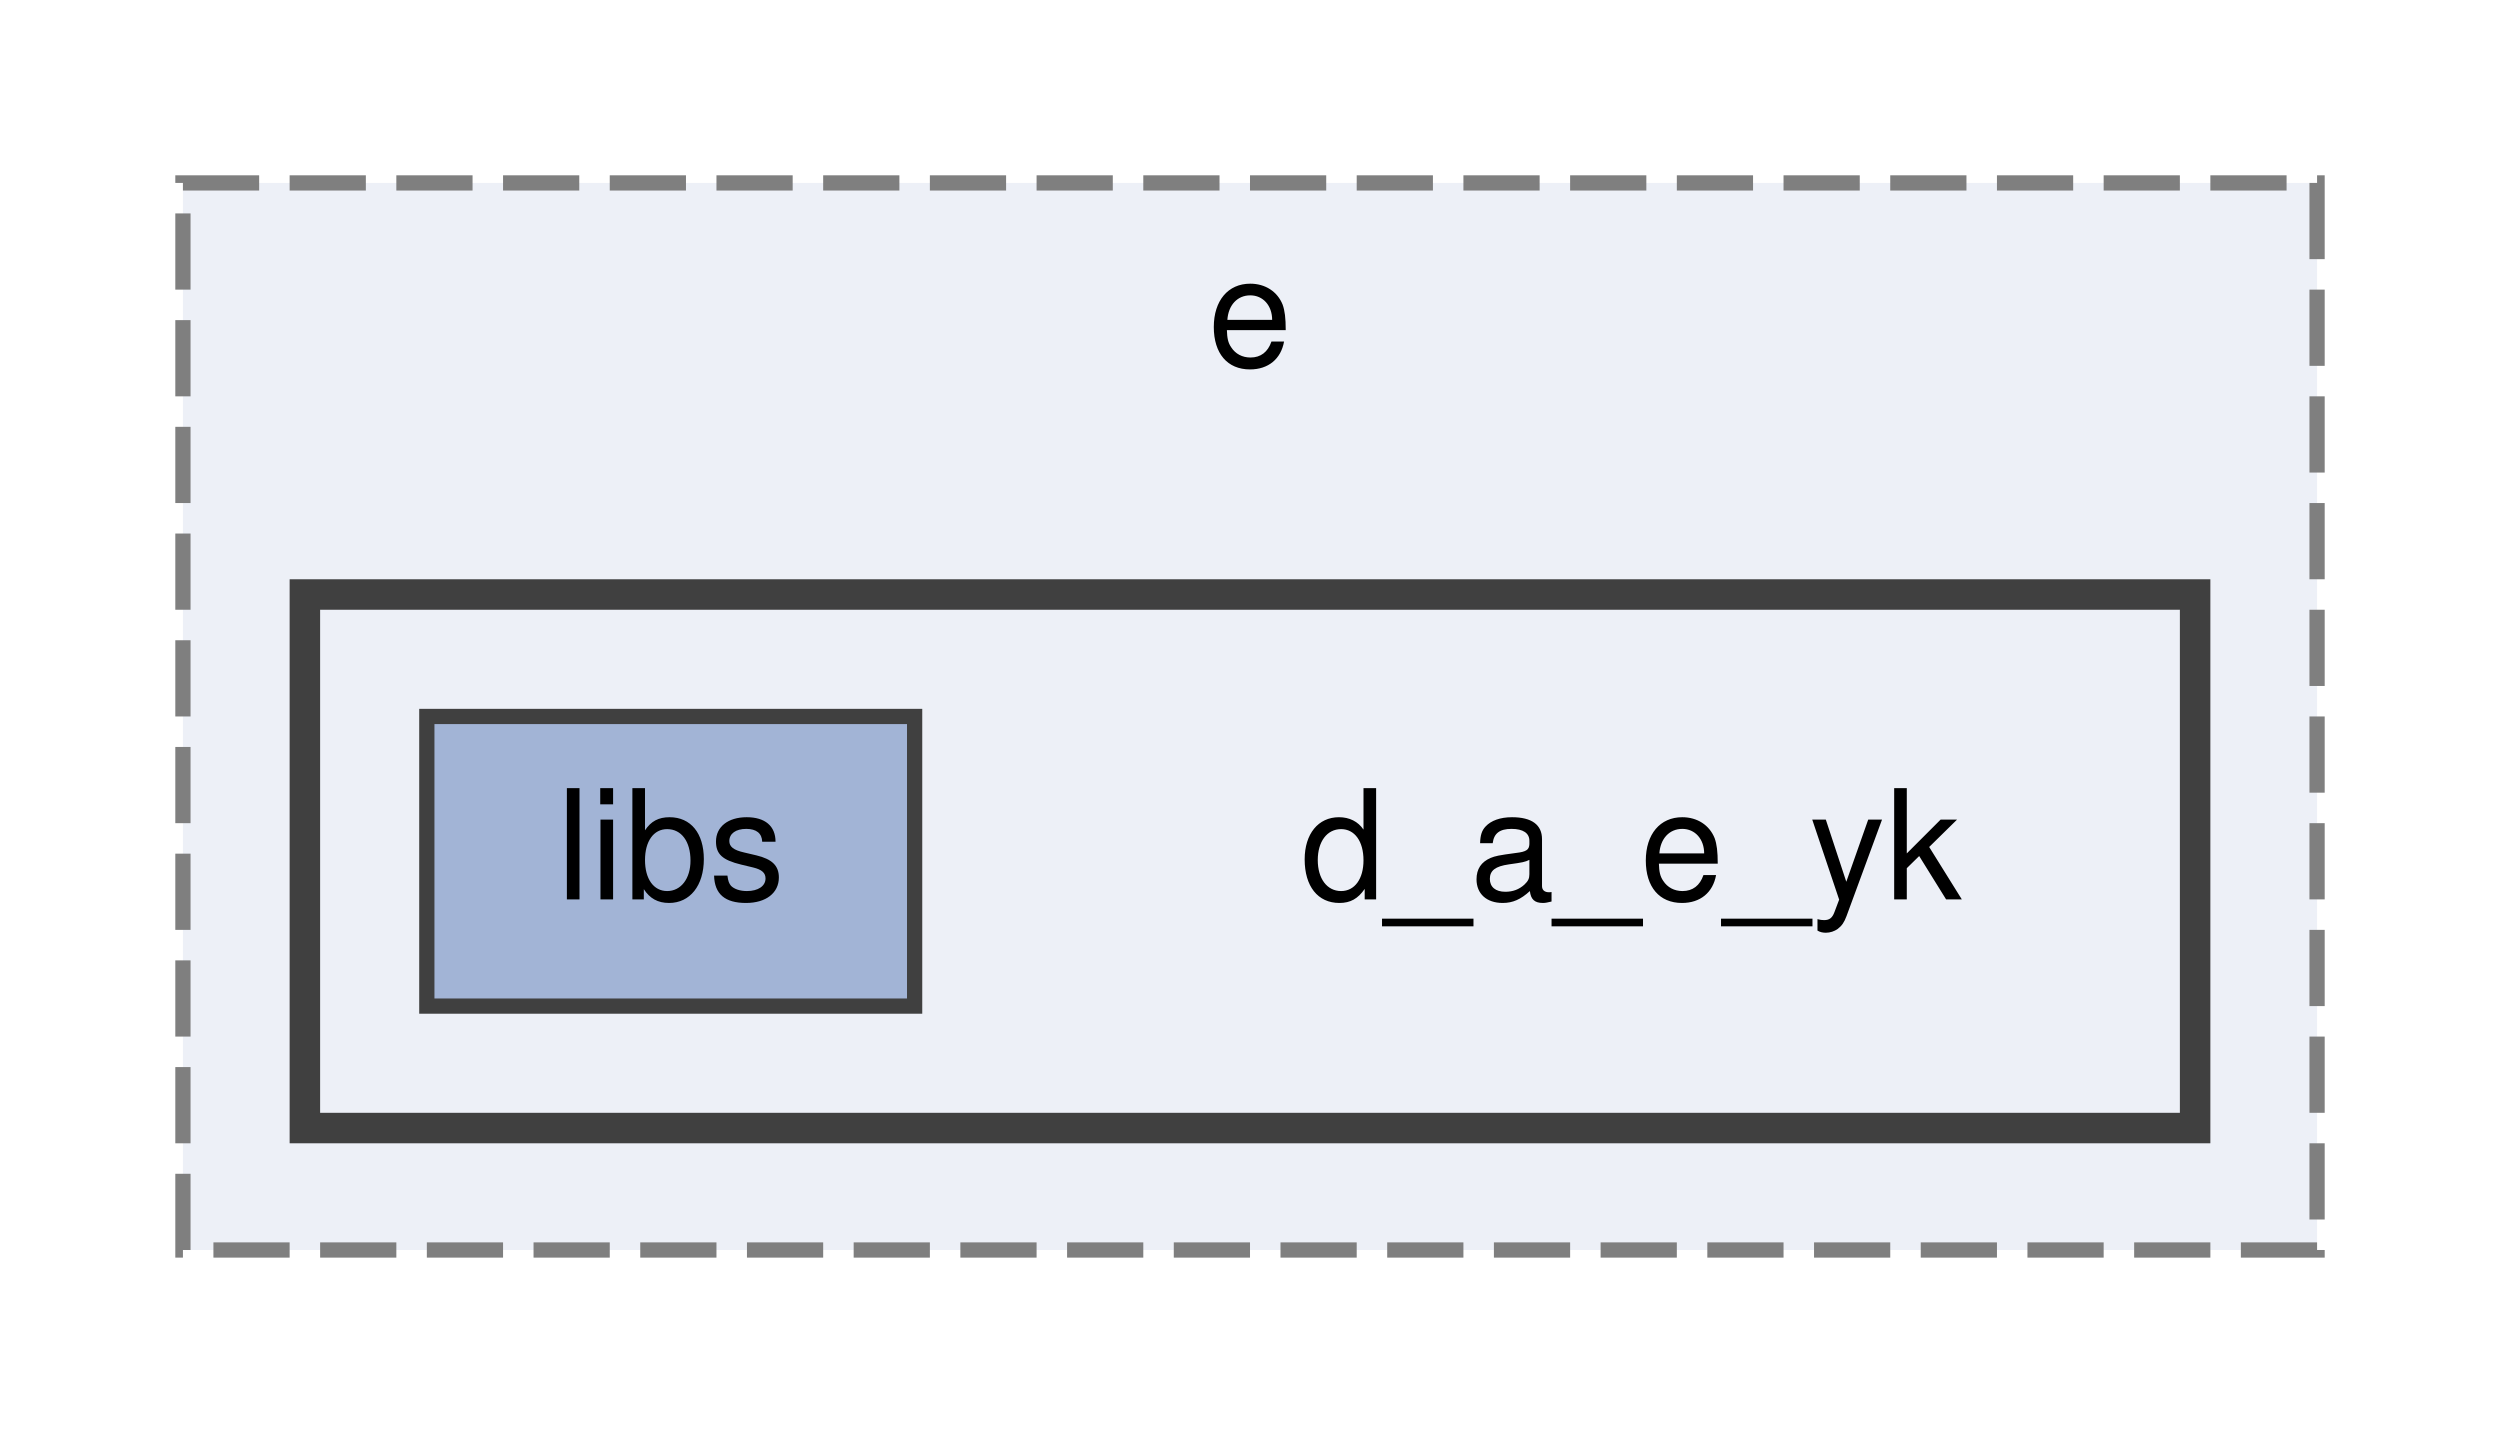
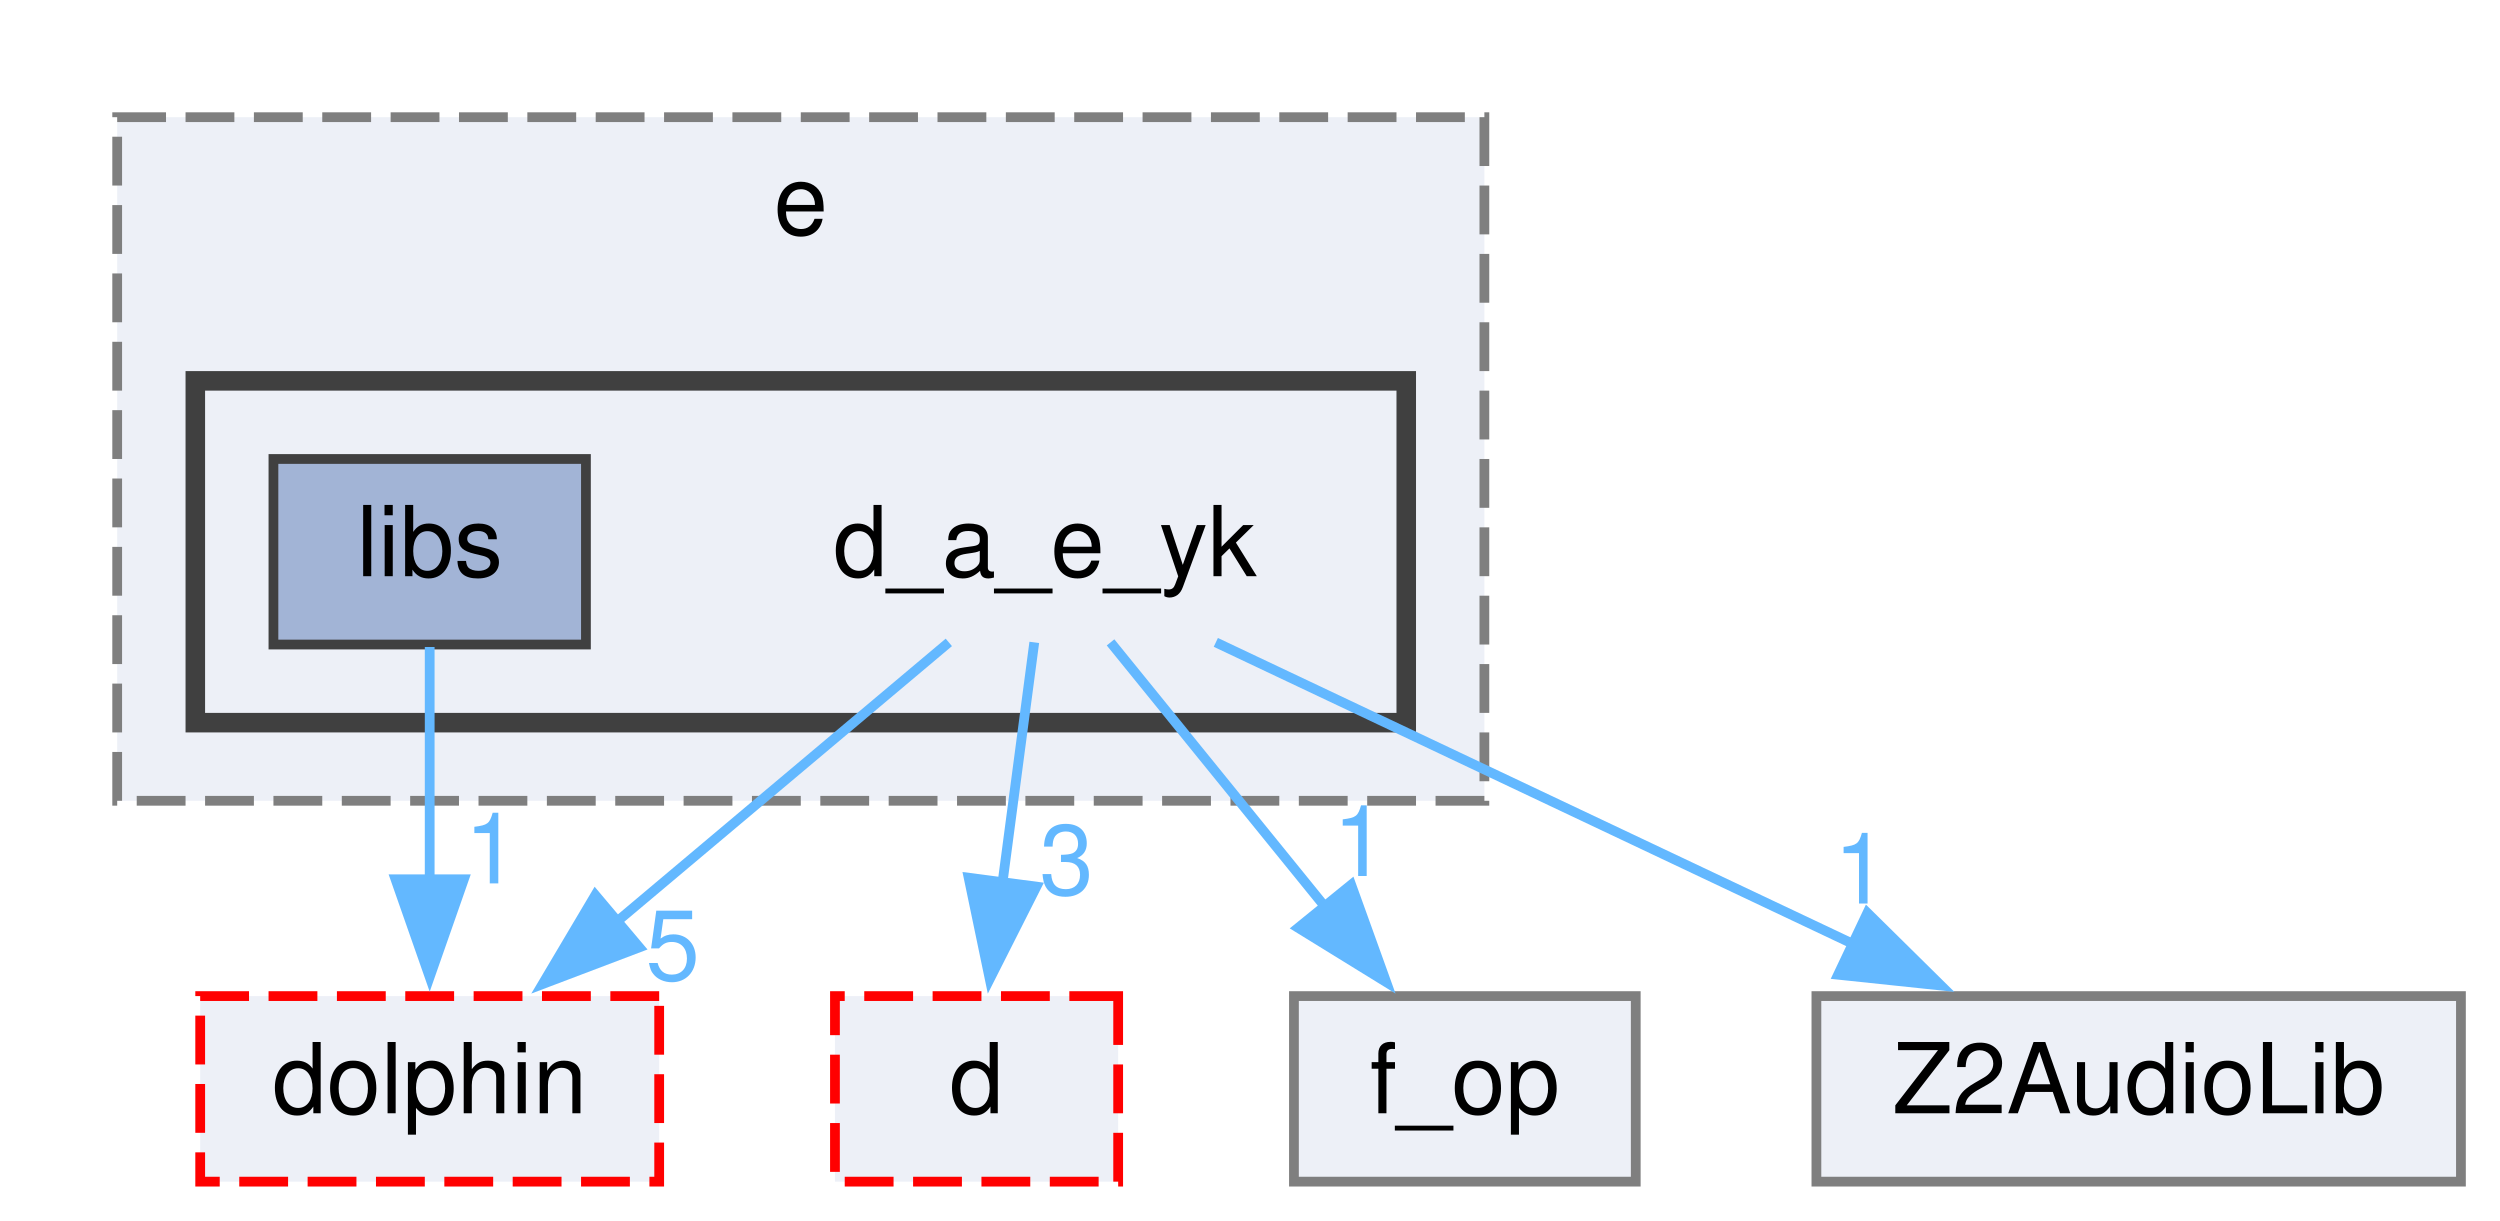
- <svg xmlns="http://www.w3.org/2000/svg" xmlns:xlink="http://www.w3.org/1999/xlink" width="164pt" height="94pt" viewBox="0.00 0.00 164.00 94.00">
-   <g id="graph0" class="graph" transform="scale(1 1) rotate(0) translate(4 90)">
+ <svg xmlns="http://www.w3.org/2000/svg" xmlns:xlink="http://www.w3.org/1999/xlink" width="256pt" height="125pt" viewBox="0.00 0.00 256.00 125.00">
+   <g id="graph0" class="graph" transform="scale(1 1) rotate(0) translate(4 121)">
    <g id="clust1" class="cluster">
      <g id="a_clust1">
        <a xlink:href="dir_c199594060f2445ce9809b15df0fd8ff.html" target="_top" xlink:title="e">
-           <polygon fill="#edf0f7" stroke="#7f7f7f" stroke-dasharray="5,2" points="8,-8 8,-78 148,-78 148,-8 8,-8" />
-           <text text-anchor="middle" x="78" y="-66" font-family="Helvetica,sans-Serif" font-size="10.00">e</text>
+           <polygon fill="#edf0f7" stroke="#7f7f7f" stroke-dasharray="5,2" points="8,-39 8,-109 148,-109 148,-39 8,-39" />
+           <text text-anchor="middle" x="78" y="-97" font-family="Helvetica,sans-Serif" font-size="10.00">e</text>
        </a>
      </g>
    </g>
    <g id="clust2" class="cluster">
      <g id="a_clust2">
        <a xlink:href="dir_376a7cffacf607549c459e904bf24256.html" target="_top">
-           <polygon fill="#edf0f7" stroke="#404040" stroke-width="2" points="16,-16 16,-51 140,-51 140,-16 16,-16" />
+           <polygon fill="#edf0f7" stroke="#404040" stroke-width="2" points="16,-47 16,-82 140,-82 140,-47 16,-47" />
        </a>
      </g>
    </g>
    <g id="node1" class="node">
-       <text text-anchor="middle" x="103" y="-31" font-family="Helvetica,sans-Serif" font-size="10.00">d_a_e_yk</text>
+       <text text-anchor="middle" x="103" y="-62" font-family="Helvetica,sans-Serif" font-size="10.00">d_a_e_yk</text>
+     </g>
+     <g id="node3" class="node">
+       <g id="a_node3">
+         <a xlink:href="dir_81939fb769658ab66ba54ec390580a1a.html" target="_top" xlink:title="Z2AudioLib">
+           <polygon fill="#edf0f7" stroke="#7f7f7f" points="248,-19 182,-19 182,0 248,0 248,-19" />
+           <text text-anchor="middle" x="215" y="-7" font-family="Helvetica,sans-Serif" font-size="10.00">Z2AudioLib</text>
+         </a>
+       </g>
+     </g>
+     <g id="edge1" class="edge">
+       <path fill="none" stroke="#63b8ff" d="M120.5,-55.22C138,-46.94 165.22,-34.06 185.96,-24.24" />
+       <polygon fill="#63b8ff" stroke="#63b8ff" points="187.22,-27.52 194.76,-20.08 184.22,-21.19 187.22,-27.52" />
+       <g id="a_edge1-headlabel">
+         <a xlink:href="dir_000168_001736.html" target="_top" xlink:title="1">
+           <text text-anchor="middle" x="186.55" y="-28.48" font-family="Helvetica,sans-Serif" font-size="10.00" fill="#63b8ff">1</text>
+         </a>
+       </g>
+     </g>
+     <g id="node4" class="node">
+       <g id="a_node4">
+         <a xlink:href="dir_b778c3f297ab88300258a2935792c8cc.html" target="_top" xlink:title="dolphin">
+           <polygon fill="#edf0f7" stroke="red" stroke-dasharray="5,2" points="63.5,-19 16.5,-19 16.5,0 63.5,0 63.5,-19" />
+           <text text-anchor="middle" x="40" y="-7" font-family="Helvetica,sans-Serif" font-size="10.00">dolphin</text>
+         </a>
+       </g>
+     </g>
+     <g id="edge2" class="edge">
+       <path fill="none" stroke="#63b8ff" d="M93.16,-55.22C84.07,-47.58 70.33,-36.02 59.09,-26.56" />
+       <polygon fill="#63b8ff" stroke="#63b8ff" points="61.47,-23.99 51.56,-20.23 56.96,-29.34 61.47,-23.99" />
+       <g id="a_edge2-headlabel">
+         <a xlink:href="dir_000168_000786.html" target="_top" xlink:title="5">
+           <text text-anchor="middle" x="64.89" y="-20.65" font-family="Helvetica,sans-Serif" font-size="10.00" fill="#63b8ff">5</text>
+         </a>
+       </g>
+     </g>
+     <g id="node5" class="node">
+       <g id="a_node5">
+         <a xlink:href="dir_cc3ad1aed4be3f446fdd7af78322f5bf.html" target="_top" xlink:title="d">
+           <polygon fill="#edf0f7" stroke="red" stroke-dasharray="5,2" points="110.5,-19 81.5,-19 81.5,0 110.5,0 110.5,-19" />
+           <text text-anchor="middle" x="96" y="-7" font-family="Helvetica,sans-Serif" font-size="10.00">d</text>
+         </a>
+       </g>
+     </g>
+     <g id="edge3" class="edge">
+       <path fill="none" stroke="#63b8ff" d="M101.91,-55.22C101.04,-48.65 99.79,-39.18 98.66,-30.64" />
+       <polygon fill="#63b8ff" stroke="#63b8ff" points="102.13,-30.21 97.35,-20.75 95.19,-31.12 102.13,-30.21" />
+       <g id="a_edge3-headlabel">
+         <a xlink:href="dir_000168_000024.html" target="_top" xlink:title="3">
+           <text text-anchor="middle" x="105.22" y="-29.4" font-family="Helvetica,sans-Serif" font-size="10.00" fill="#63b8ff">3</text>
+         </a>
+       </g>
+     </g>
+     <g id="node6" class="node">
+       <g id="a_node6">
+         <a xlink:href="dir_fbb29e8cafd745cbb7106b56de6b5377.html" target="_top" xlink:title="f_op">
+           <polygon fill="#edf0f7" stroke="#7f7f7f" points="163.5,-19 128.5,-19 128.5,0 163.5,0 163.5,-19" />
+           <text text-anchor="middle" x="146" y="-7" font-family="Helvetica,sans-Serif" font-size="10.00">f_op</text>
+         </a>
+       </g>
+     </g>
+     <g id="edge4" class="edge">
+       <path fill="none" stroke="#63b8ff" d="M109.72,-55.22C115.61,-47.96 124.37,-37.16 131.8,-28" />
+       <polygon fill="#63b8ff" stroke="#63b8ff" points="134.36,-30.4 137.95,-20.43 128.93,-25.99 134.36,-30.4" />
+       <g id="a_edge4-headlabel">
+         <a xlink:href="dir_000168_000812.html" target="_top" xlink:title="1">
+           <text text-anchor="middle" x="135.26" y="-31.3" font-family="Helvetica,sans-Serif" font-size="10.00" fill="#63b8ff">1</text>
+         </a>
+       </g>
    </g>
    <g id="node2" class="node">
      <g id="a_node2">
        <a xlink:href="dir_357a0471530a9249d55ce298969c1fd6.html" target="_top" xlink:title="libs">
-           <polygon fill="#a2b4d6" stroke="#404040" points="56,-43 24,-43 24,-24 56,-24 56,-43" />
-           <text text-anchor="middle" x="40" y="-31" font-family="Helvetica,sans-Serif" font-size="10.00">libs</text>
+           <polygon fill="#a2b4d6" stroke="#404040" points="56,-74 24,-74 24,-55 56,-55 56,-74" />
+           <text text-anchor="middle" x="40" y="-62" font-family="Helvetica,sans-Serif" font-size="10.00">libs</text>
+         </a>
+       </g>
+     </g>
+     <g id="edge5" class="edge">
+       <path fill="none" stroke="#63b8ff" d="M40,-54.75C40,-48.27 40,-39.16 40,-30.9" />
+       <polygon fill="#63b8ff" stroke="#63b8ff" points="43.5,-30.96 40,-20.96 36.5,-30.96 43.5,-30.96" />
+       <g id="a_edge5-headlabel">
+         <a xlink:href="dir_001000_000786.html" target="_top" xlink:title="1">
+           <text text-anchor="middle" x="46.34" y="-30.54" font-family="Helvetica,sans-Serif" font-size="10.00" fill="#63b8ff">1</text>
        </a>
      </g>
    </g>
  </g>
</svg>
